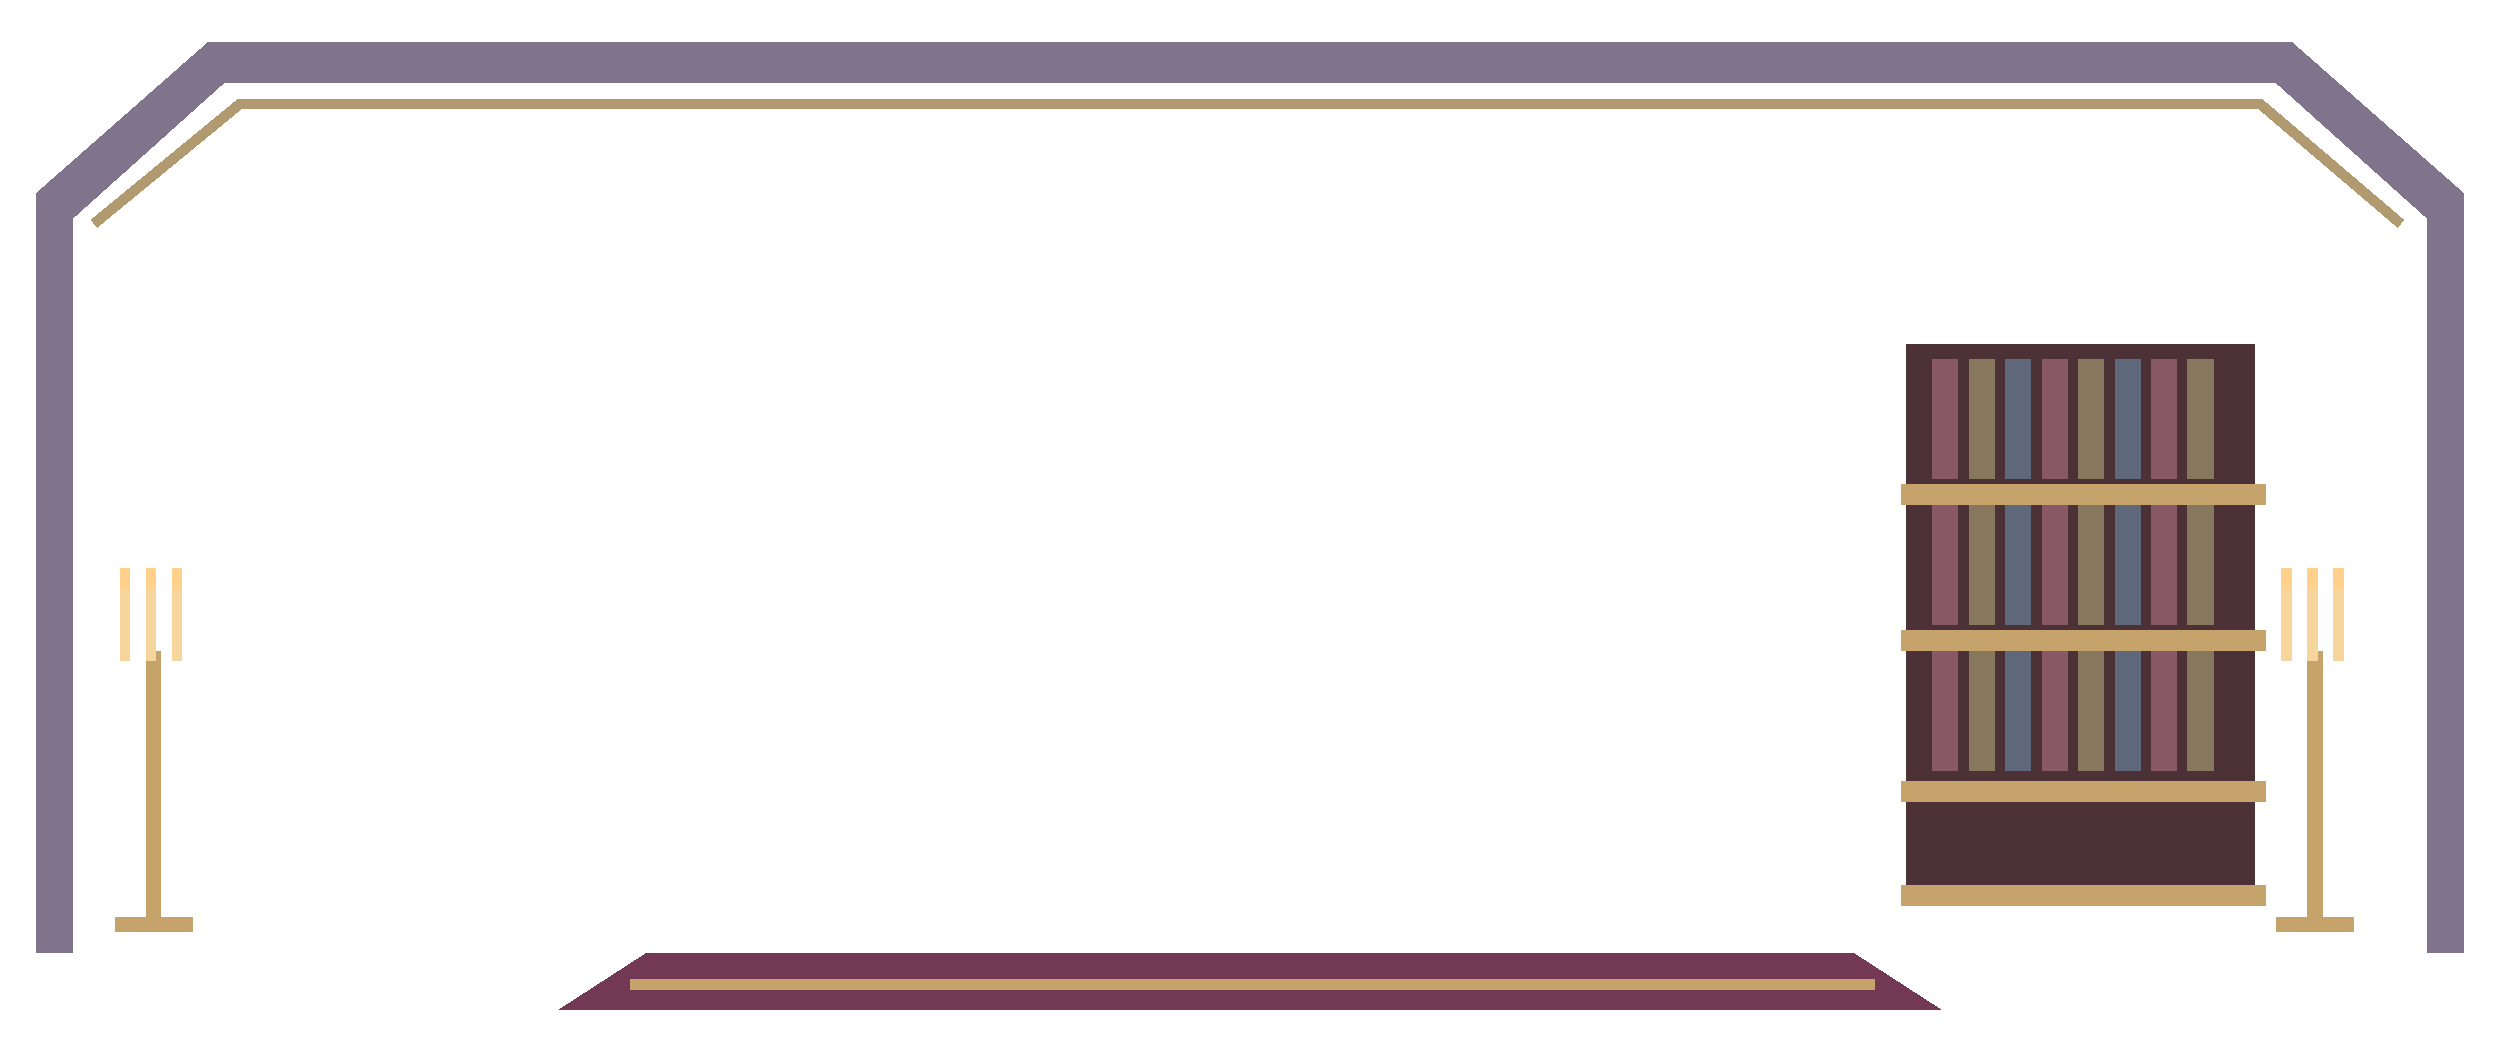
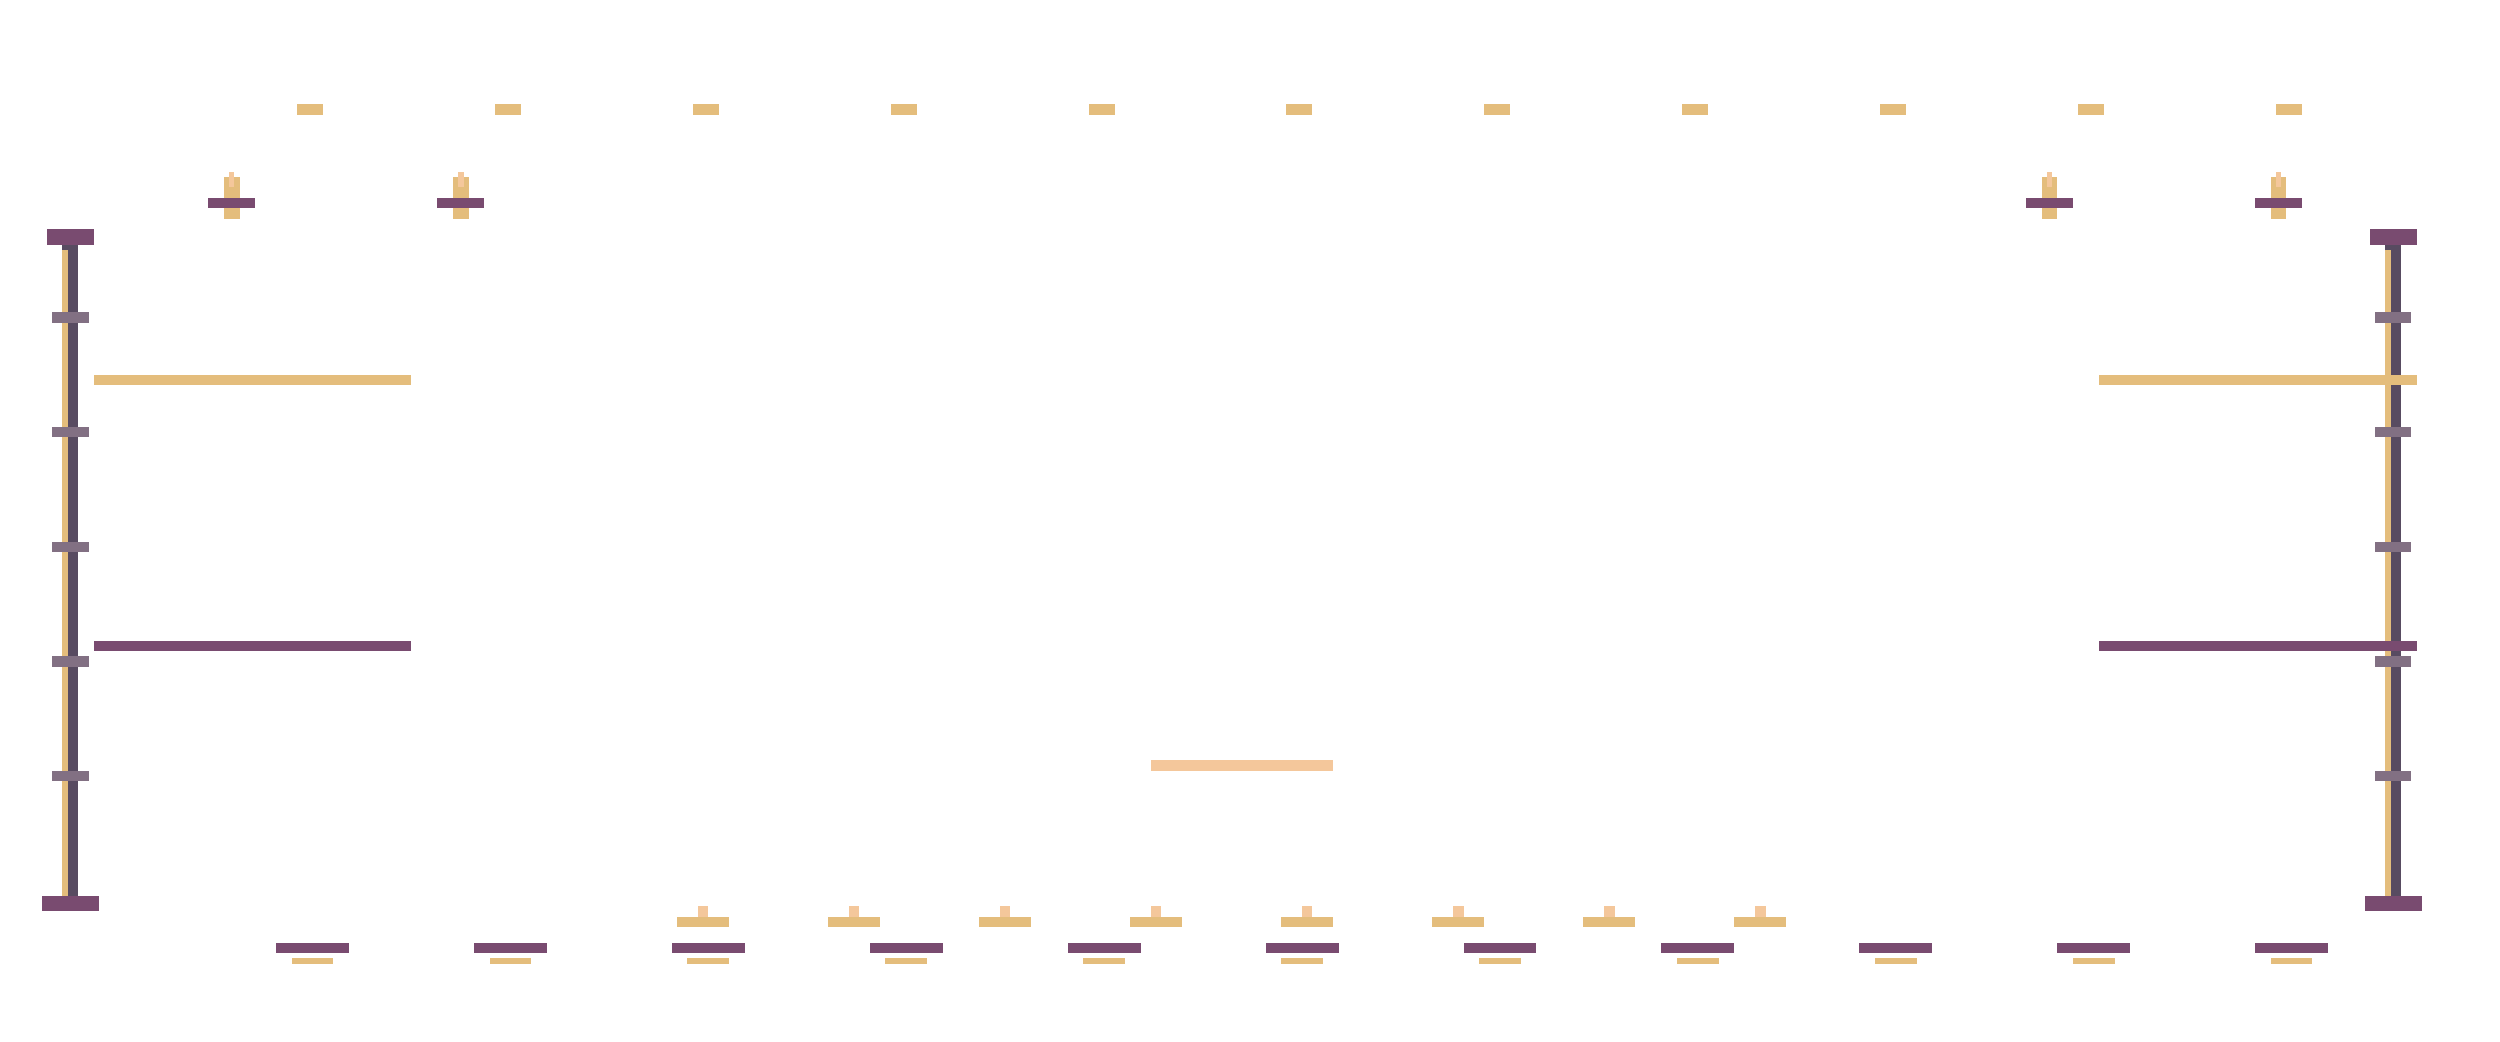
- <svg xmlns="http://www.w3.org/2000/svg" width="480" height="200" viewBox="0 0 480 200" shape-rendering="crispEdges">
-   <rect x="366" y="66" width="67" height="107" fill="#4c3137" />
-   <rect x="371" y="69" width="5" height="23" fill="#885865" />
-   <rect x="378" y="69" width="5" height="23" fill="#87775c" />
-   <rect x="385" y="69" width="5" height="23" fill="#5f677b" />
-   <rect x="392" y="69" width="5" height="23" fill="#885865" />
-   <rect x="399" y="69" width="5" height="23" fill="#87775c" />
-   <rect x="406" y="69" width="5" height="23" fill="#5f677b" />
-   <rect x="413" y="69" width="5" height="23" fill="#885865" />
-   <rect x="420" y="69" width="5" height="23" fill="#87775c" />
-   <rect x="371" y="97" width="5" height="23" fill="#885865" />
-   <rect x="378" y="97" width="5" height="23" fill="#87775c" />
-   <rect x="385" y="97" width="5" height="23" fill="#5f677b" />
-   <rect x="392" y="97" width="5" height="23" fill="#885865" />
-   <rect x="399" y="97" width="5" height="23" fill="#87775c" />
-   <rect x="406" y="97" width="5" height="23" fill="#5f677b" />
-   <rect x="413" y="97" width="5" height="23" fill="#885865" />
-   <rect x="420" y="97" width="5" height="23" fill="#87775c" />
-   <rect x="371" y="125" width="5" height="23" fill="#885865" />
-   <rect x="378" y="125" width="5" height="23" fill="#87775c" />
-   <rect x="385" y="125" width="5" height="23" fill="#5f677b" />
-   <rect x="392" y="125" width="5" height="23" fill="#885865" />
-   <rect x="399" y="125" width="5" height="23" fill="#87775c" />
-   <rect x="406" y="125" width="5" height="23" fill="#5f677b" />
-   <rect x="413" y="125" width="5" height="23" fill="#885865" />
-   <rect x="420" y="125" width="5" height="23" fill="#87775c" />
-   <rect x="365" y="93" width="70" height="4" fill="#c5a36a" />
-   <rect x="365" y="121" width="70" height="4" fill="#c5a36a" />
-   <rect x="365" y="150" width="70" height="4" fill="#c5a36a" />
-   <rect x="365" y="170" width="70" height="4" fill="#c5a36a" />
-   <path d="M7 183V37L40 8H440l33 29v146h-7V42L437 16H43L14 42v141z" fill="#80738c" />
-   <path d="M18 43L46 20H434l27 23" fill="none" stroke="#b19970" stroke-width="2" />
-   <path d="M124 183h232l17 11H107z" fill="#733854" />
-   <rect x="121" y="188" width="239" height="2" fill="#c5a36a" />
-   <rect x="28" y="125" width="3" height="52" fill="#c5a36a" />
-   <rect x="22" y="176" width="15" height="3" fill="#c5a36a" />
-   <rect x="23" y="113" width="2" height="14" fill="#f6d69c" />
-   <rect x="23" y="109" width="2" height="4" fill="#ffd18a" />
-   <rect x="28" y="113" width="2" height="14" fill="#f6d69c" />
-   <rect x="28" y="109" width="2" height="4" fill="#ffd18a" />
-   <rect x="33" y="113" width="2" height="14" fill="#f6d69c" />
-   <rect x="33" y="109" width="2" height="4" fill="#ffd18a" />
-   <rect x="443" y="125" width="3" height="52" fill="#c5a36a" />
-   <rect x="437" y="176" width="15" height="3" fill="#c5a36a" />
-   <rect x="438" y="113" width="2" height="14" fill="#f6d69c" />
-   <rect x="438" y="109" width="2" height="4" fill="#ffd18a" />
-   <rect x="443" y="113" width="2" height="14" fill="#f6d69c" />
-   <rect x="443" y="109" width="2" height="4" fill="#ffd18a" />
-   <rect x="448" y="113" width="2" height="14" fill="#f6d69c" />
-   <rect x="448" y="109" width="2" height="4" fill="#ffd18a" />
+ <svg xmlns="http://www.w3.org/2000/svg" viewBox="0 0 480 200" shape-rendering="crispEdges">
+   <rect x="12" y="45" width="3" height="128" fill="#584b61" />
+   <rect x="12" y="48" width="1" height="125" fill="#e4bd7c" />
+   <rect x="9" y="44" width="9" height="3" fill="#794b70" />
+   <rect x="8" y="172" width="11" height="3" fill="#794b70" />
+   <rect x="10" y="60" width="7" height="2" fill="#827083" />
+   <rect x="10" y="82" width="7" height="2" fill="#827083" />
+   <rect x="10" y="104" width="7" height="2" fill="#827083" />
+   <rect x="10" y="126" width="7" height="2" fill="#827083" />
+   <rect x="10" y="148" width="7" height="2" fill="#827083" />
+   <rect x="458" y="45" width="3" height="128" fill="#584b61" />
+   <rect x="458" y="48" width="1" height="125" fill="#e4bd7c" />
+   <rect x="455" y="44" width="9" height="3" fill="#794b70" />
+   <rect x="454" y="172" width="11" height="3" fill="#794b70" />
+   <rect x="456" y="60" width="7" height="2" fill="#827083" />
+   <rect x="456" y="82" width="7" height="2" fill="#827083" />
+   <rect x="456" y="104" width="7" height="2" fill="#827083" />
+   <rect x="456" y="126" width="7" height="2" fill="#827083" />
+   <rect x="456" y="148" width="7" height="2" fill="#827083" />
+   <rect x="53" y="181" width="14" height="2" fill="#794b70" />
+   <rect x="56" y="184" width="8" height="1" fill="#e4bd7c" />
+   <rect x="57" y="20" width="5" height="2" fill="#e4bd7c" />
+   <rect x="91" y="181" width="14" height="2" fill="#794b70" />
+   <rect x="94" y="184" width="8" height="1" fill="#e4bd7c" />
+   <rect x="95" y="20" width="5" height="2" fill="#e4bd7c" />
+   <rect x="129" y="181" width="14" height="2" fill="#794b70" />
+   <rect x="132" y="184" width="8" height="1" fill="#e4bd7c" />
+   <rect x="133" y="20" width="5" height="2" fill="#e4bd7c" />
+   <rect x="167" y="181" width="14" height="2" fill="#794b70" />
+   <rect x="170" y="184" width="8" height="1" fill="#e4bd7c" />
+   <rect x="171" y="20" width="5" height="2" fill="#e4bd7c" />
+   <rect x="205" y="181" width="14" height="2" fill="#794b70" />
+   <rect x="208" y="184" width="8" height="1" fill="#e4bd7c" />
+   <rect x="209" y="20" width="5" height="2" fill="#e4bd7c" />
+   <rect x="243" y="181" width="14" height="2" fill="#794b70" />
+   <rect x="246" y="184" width="8" height="1" fill="#e4bd7c" />
+   <rect x="247" y="20" width="5" height="2" fill="#e4bd7c" />
+   <rect x="281" y="181" width="14" height="2" fill="#794b70" />
+   <rect x="284" y="184" width="8" height="1" fill="#e4bd7c" />
+   <rect x="285" y="20" width="5" height="2" fill="#e4bd7c" />
+   <rect x="319" y="181" width="14" height="2" fill="#794b70" />
+   <rect x="322" y="184" width="8" height="1" fill="#e4bd7c" />
+   <rect x="323" y="20" width="5" height="2" fill="#e4bd7c" />
+   <rect x="357" y="181" width="14" height="2" fill="#794b70" />
+   <rect x="360" y="184" width="8" height="1" fill="#e4bd7c" />
+   <rect x="361" y="20" width="5" height="2" fill="#e4bd7c" />
+   <rect x="395" y="181" width="14" height="2" fill="#794b70" />
+   <rect x="398" y="184" width="8" height="1" fill="#e4bd7c" />
+   <rect x="399" y="20" width="5" height="2" fill="#e4bd7c" />
+   <rect x="433" y="181" width="14" height="2" fill="#794b70" />
+   <rect x="436" y="184" width="8" height="1" fill="#e4bd7c" />
+   <rect x="437" y="20" width="5" height="2" fill="#e4bd7c" />
+   <rect x="18" y="72" width="61" height="2" fill="#e4bd7c" />
+   <rect x="403" y="72" width="61" height="2" fill="#e4bd7c" />
+   <rect x="18" y="123" width="61" height="2" fill="#794b70" />
+   <rect x="403" y="123" width="61" height="2" fill="#794b70" />
+   <rect x="221" y="146" width="35" height="2" fill="#f4c79b" />
+   <rect x="43" y="34" width="3" height="8" fill="#e4bd7c" />
+   <rect x="40" y="38" width="9" height="2" fill="#794b70" />
+   <rect x="44" y="33" width="1" height="3" fill="#f4c79b" />
+   <rect x="87" y="34" width="3" height="8" fill="#e4bd7c" />
+   <rect x="84" y="38" width="9" height="2" fill="#794b70" />
+   <rect x="88" y="33" width="1" height="3" fill="#f4c79b" />
+   <rect x="392" y="34" width="3" height="8" fill="#e4bd7c" />
+   <rect x="389" y="38" width="9" height="2" fill="#794b70" />
+   <rect x="393" y="33" width="1" height="3" fill="#f4c79b" />
+   <rect x="436" y="34" width="3" height="8" fill="#e4bd7c" />
+   <rect x="433" y="38" width="9" height="2" fill="#794b70" />
+   <rect x="437" y="33" width="1" height="3" fill="#f4c79b" />
+   <rect x="130" y="176" width="10" height="2" fill="#e4bd7c" />
+   <rect x="134" y="174" width="2" height="2" fill="#f4c79b" />
+   <rect x="159" y="176" width="10" height="2" fill="#e4bd7c" />
+   <rect x="163" y="174" width="2" height="2" fill="#f4c79b" />
+   <rect x="188" y="176" width="10" height="2" fill="#e4bd7c" />
+   <rect x="192" y="174" width="2" height="2" fill="#f4c79b" />
+   <rect x="217" y="176" width="10" height="2" fill="#e4bd7c" />
+   <rect x="221" y="174" width="2" height="2" fill="#f4c79b" />
+   <rect x="246" y="176" width="10" height="2" fill="#e4bd7c" />
+   <rect x="250" y="174" width="2" height="2" fill="#f4c79b" />
+   <rect x="275" y="176" width="10" height="2" fill="#e4bd7c" />
+   <rect x="279" y="174" width="2" height="2" fill="#f4c79b" />
+   <rect x="304" y="176" width="10" height="2" fill="#e4bd7c" />
+   <rect x="308" y="174" width="2" height="2" fill="#f4c79b" />
+   <rect x="333" y="176" width="10" height="2" fill="#e4bd7c" />
+   <rect x="337" y="174" width="2" height="2" fill="#f4c79b" />
</svg>
